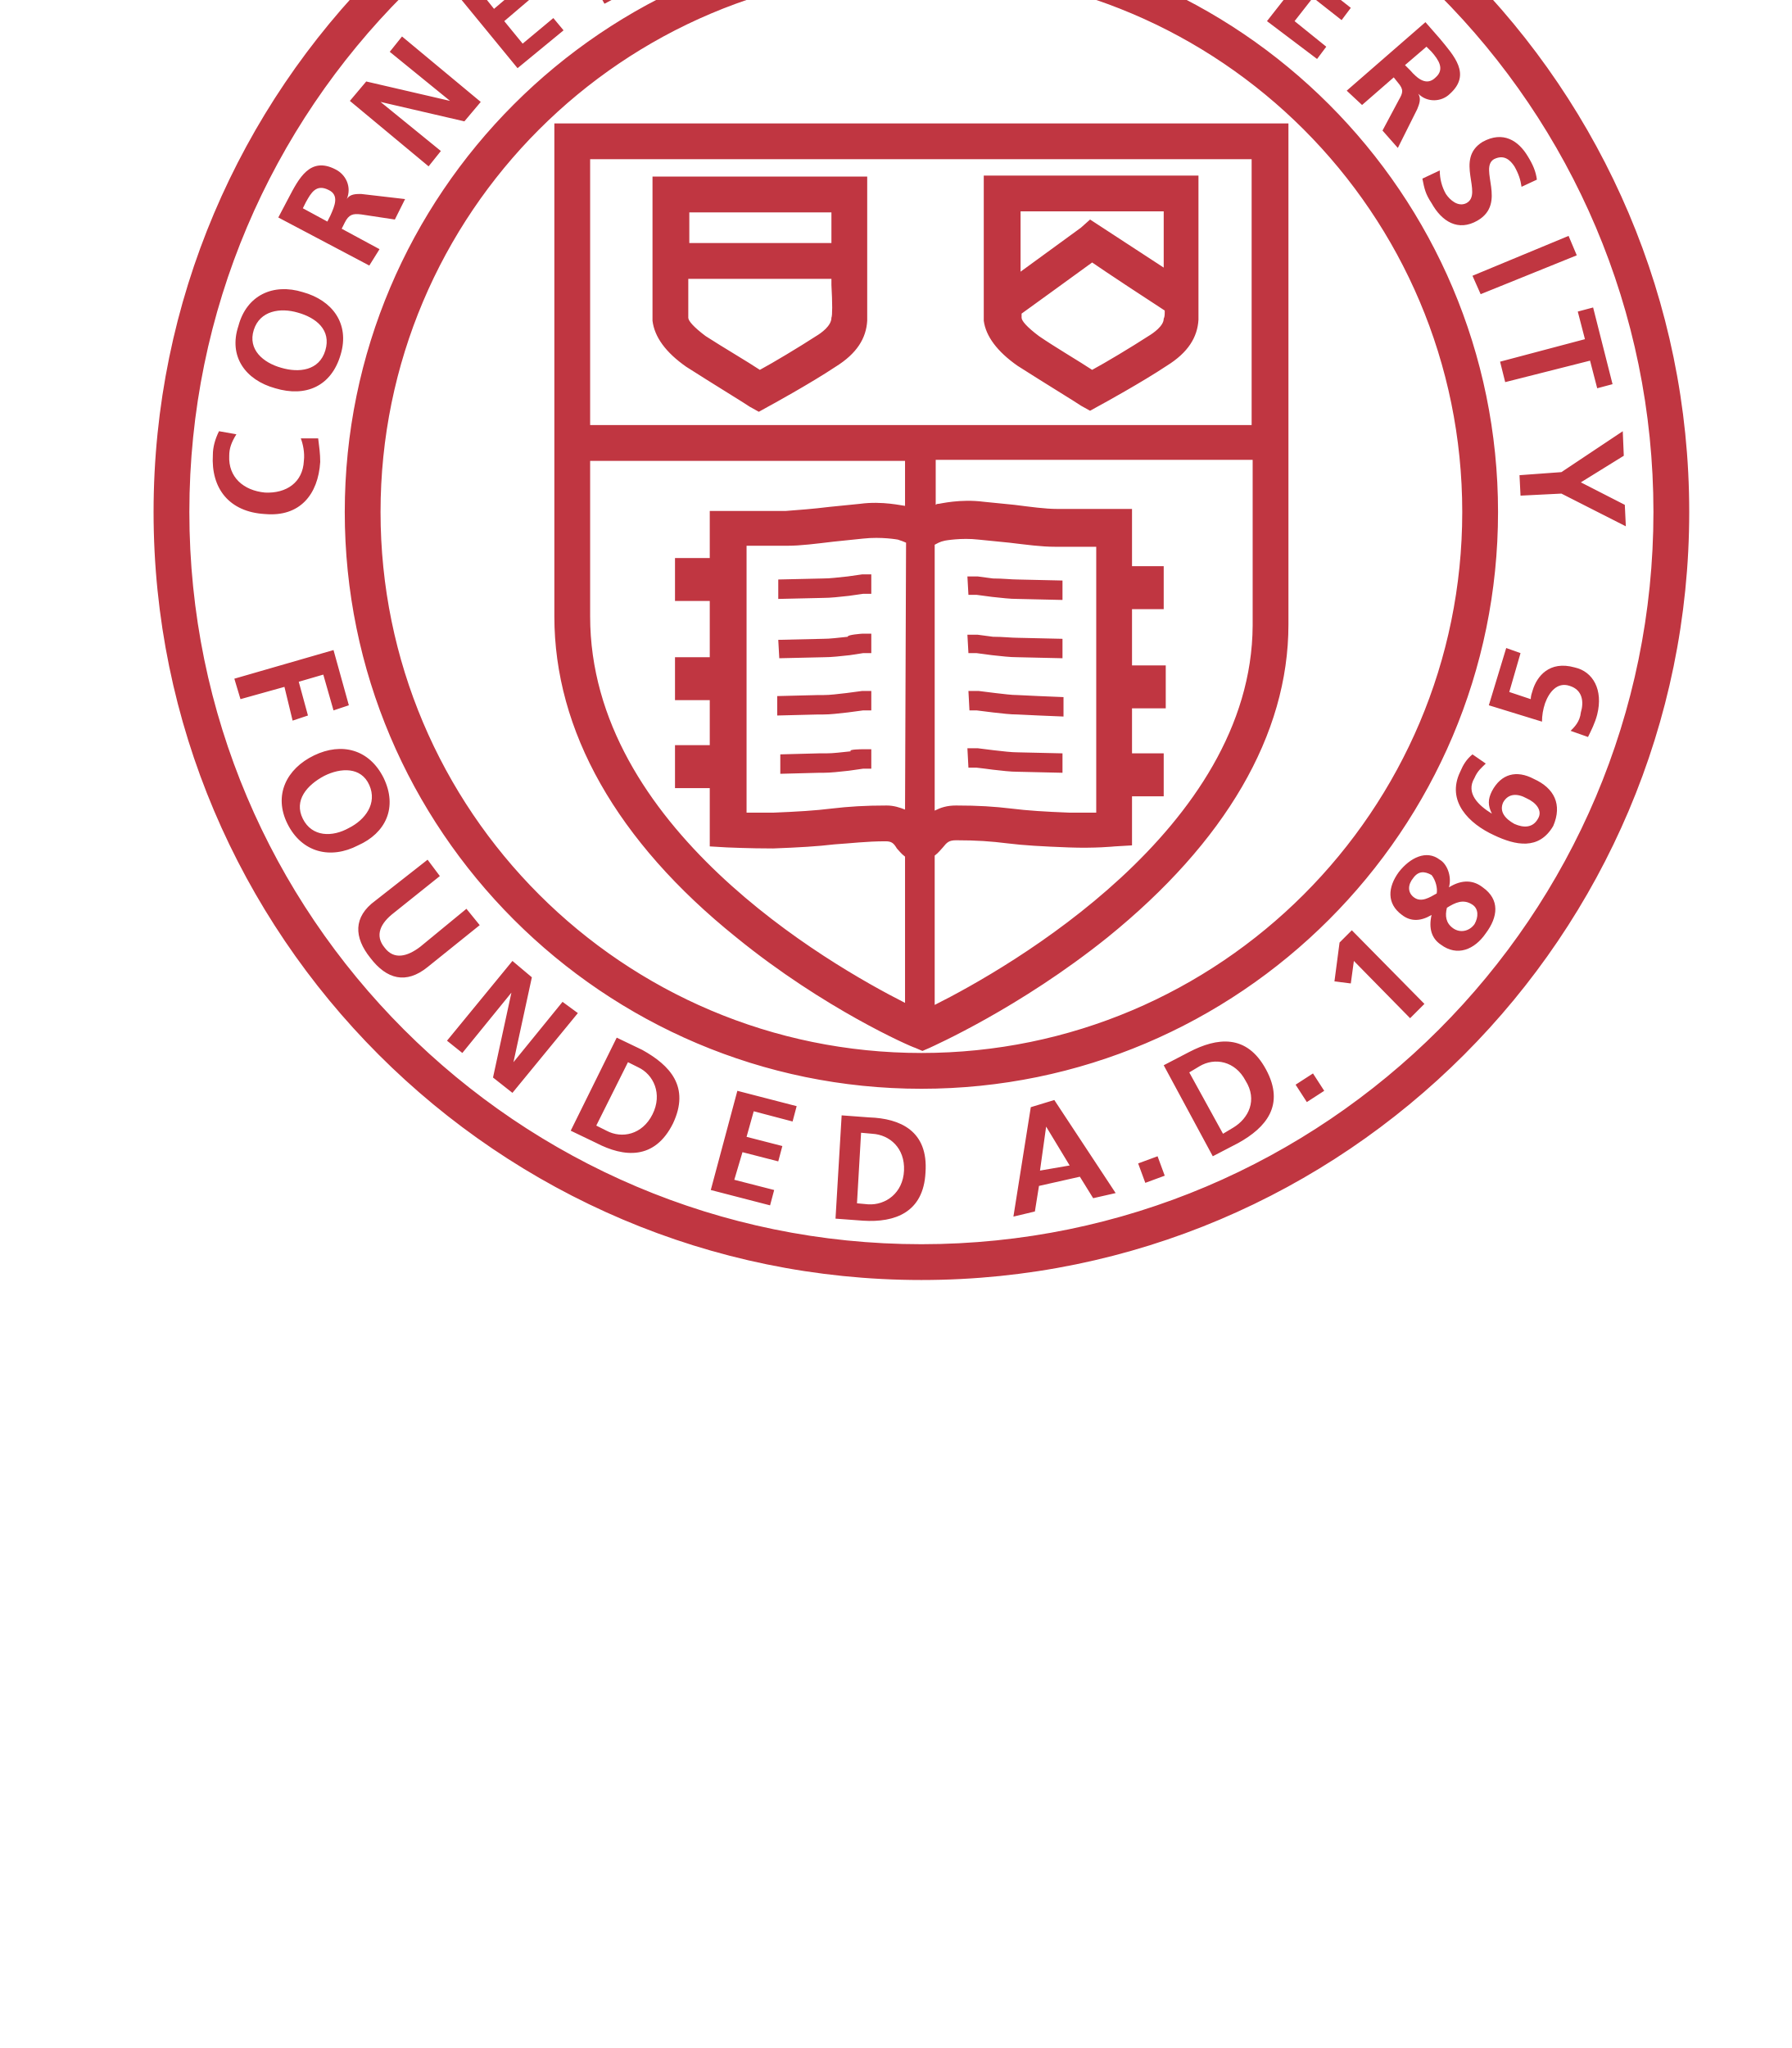
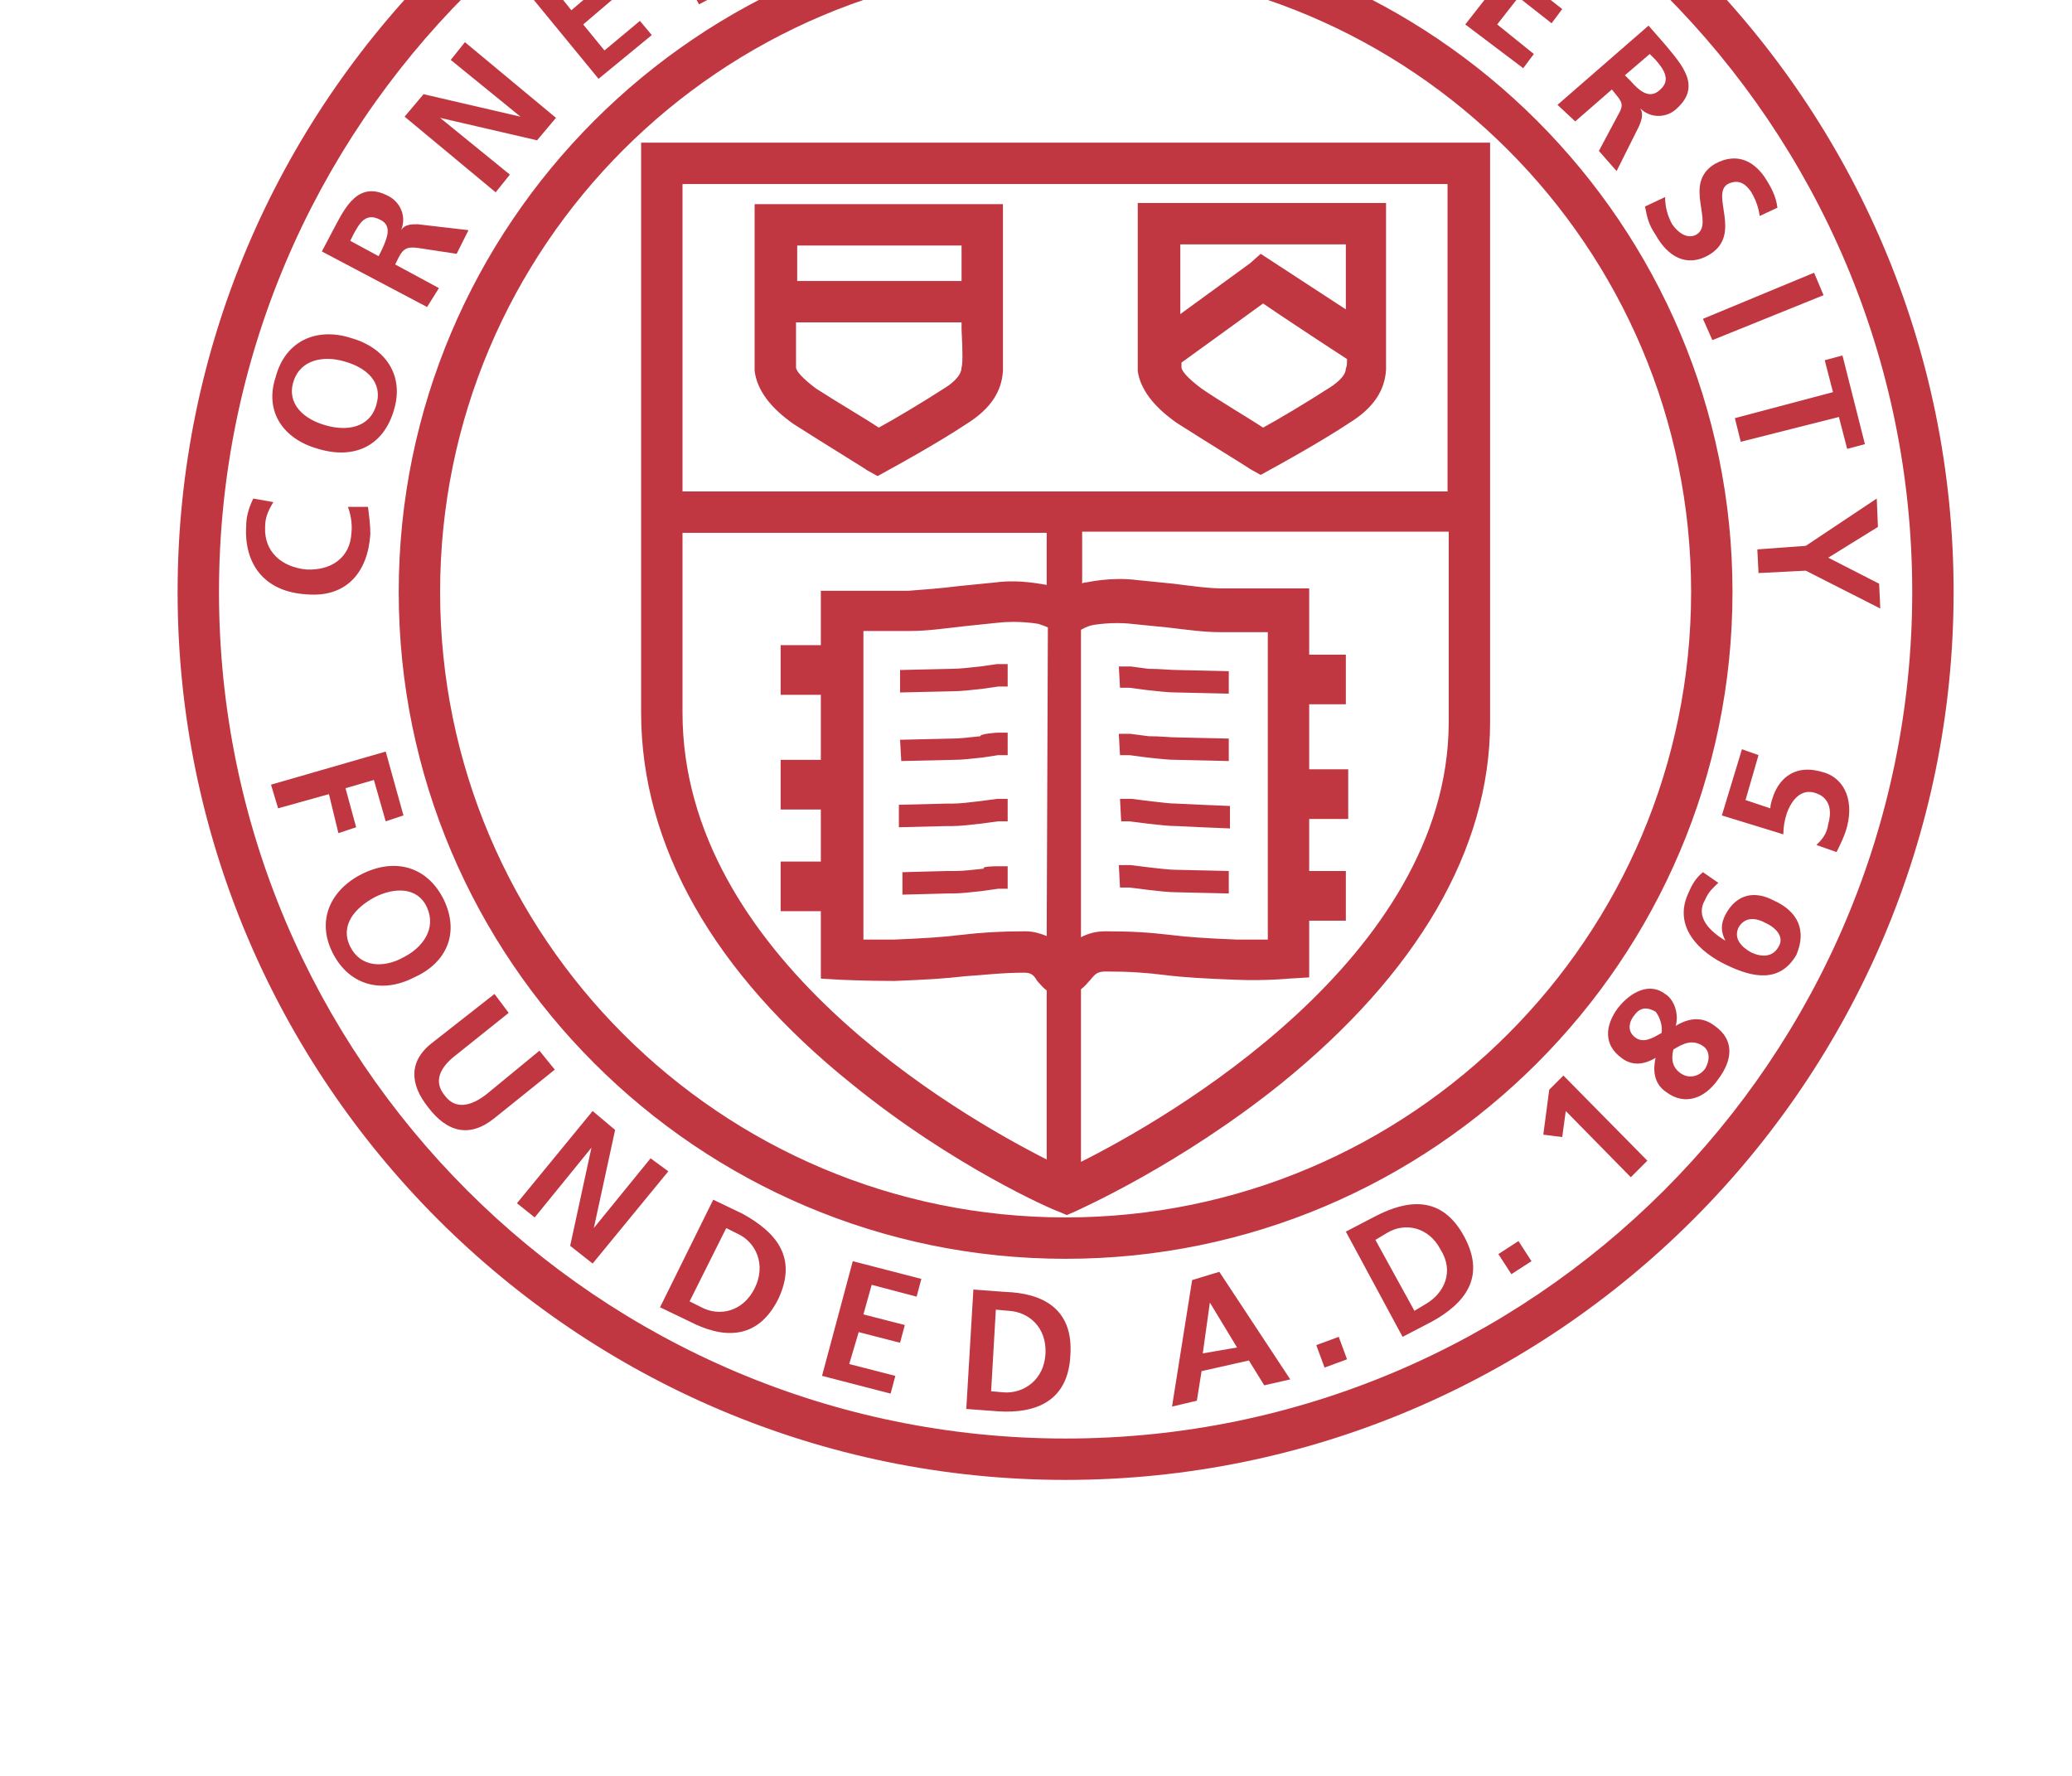
- <svg xmlns="http://www.w3.org/2000/svg" clip-rule="evenodd" fill-rule="evenodd" stroke-linejoin="round" stroke-miterlimit="1.414" viewBox="100 100 350 400">
+ <svg xmlns="http://www.w3.org/2000/svg" clip-rule="evenodd" fill-rule="evenodd" stroke-linejoin="round" stroke-miterlimit="1.414" viewBox="100 100 350 300">
  <path d="m224 89.145c-43.47 0-78.855 35.385-78.855 78.855s35.385 78.855 78.855 78.855 78.855-35.385 78.855-78.855-35.385-78.855-78.855-78.855zm0 154.035c-41.475 0-75.18-33.705-75.18-75.18s33.705-75.18 75.18-75.18 75.18 33.705 75.18 75.18-33.705 75.18-75.18 75.18zm0-134.4c-32.655 0-59.22 26.565-59.22 59.22s26.565 59.22 59.22 59.22 59.22-26.565 59.22-59.22-26.565-59.22-59.22-59.22zm0 114.765c-30.66 0-55.545-24.885-55.545-55.545s24.885-55.545 55.545-55.545 55.545 24.885 55.545 55.545-24.885 55.545-55.545 55.545zm-37.695-95.445v50.61c0 11.76 6.405 23.1 18.69 32.97 9.03 7.35 17.955 11.235 18.375 11.34l.735.315.735-.315c.42-.21 9.24-4.095 18.27-11.34 12.075-9.765 18.585-20.79 18.585-32.13v-51.45zm71.61 3.675v27.3h-67.935v-27.3zm-15.96 67.095h-2.73c-2.625-.105-4.305-.21-5.985-.42-1.785-.21-3.36-.315-5.67-.315-.945 0-1.575.21-2.205.525v-27.3c.21-.105.525-.315 1.05-.42 0 0 1.68-.315 3.465-.105l3.15.315c1.785.21 3.255.42 4.725.42h4.2zm-19.635-.315c-.525-.21-1.155-.42-1.89-.42-2.205 0-3.885.105-5.67.315-1.68.21-3.465.315-5.985.42h-2.73v-27.405h4.2c1.365 0 2.94-.21 4.725-.42l3.045-.315c1.89-.21 3.57.105 3.57.105.315.105.63.21.84.315zm-32.34-19.845v-15.96h32.34v4.62c-.21 0-2.31-.525-4.62-.21l-3.15.315c-1.68.21-3.15.315-4.515.42h-3.99-3.78v4.83h-3.57v4.41h3.57v5.775h-3.57v4.41h3.57v4.62h-3.57v4.41h3.57v5.985l1.785.105c.105 0 2.205.105 4.725.105 2.73-.105 4.515-.21 6.3-.42 1.68-.105 3.255-.315 5.25-.315.63 0 .84.21 1.155.735.21.21.42.525.84.84v15.015c-7.875-3.99-32.34-18.06-32.34-39.69zm35.385 39.9v-15.33c.42-.315.63-.63.84-.84.42-.525.63-.735 1.365-.735 2.1 0 3.57.105 5.25.315s3.57.315 6.3.42 4.725-.105 4.725-.105l1.785-.105v-5.04h3.255v-4.41h-3.255v-4.62h3.465v-4.41h-3.465v-5.775h3.255v-4.41h-3.255v-5.88h-3.675-3.99c-1.26 0-2.73-.21-4.41-.42l-3.15-.315c-2.415-.315-4.515.21-4.62.21s-.21 0-.315.105v-4.62h32.55v17.01c-.105 20.895-25.095 35.175-32.655 38.955zm-25.515-65.52c2.625 1.68 6.405 3.99 6.51 4.095l.945.525.945-.525c.21-.105 4.41-2.415 6.93-4.095 2.205-1.365 3.15-2.94 3.255-4.725v-12.915-1.89h-22.05v14.805c.21 1.68 1.365 3.255 3.465 4.725zm14.91-5.04c0 .84-1.05 1.575-1.575 1.89-1.785 1.155-4.41 2.73-5.775 3.465-1.26-.84-3.78-2.31-5.565-3.465-1.26-.945-1.785-1.575-1.785-1.89v-3.99h14.7v.63c.105 1.89.105 3.15 0 3.36zm0-10.815v3.15h-14.595v-3.15zm19.11 15.75c2.625 1.68 6.405 3.99 6.51 4.095l.945.525.945-.525c.21-.105 4.41-2.415 6.93-4.095 2.205-1.365 3.15-2.94 3.255-4.725v-12.915-1.89h-22.05v14.91c.21 1.575 1.365 3.15 3.465 4.62zm15.015-4.83c0 .735-1.05 1.47-1.575 1.785-1.785 1.155-4.41 2.73-5.775 3.465-1.26-.84-3.78-2.31-5.46-3.465-1.26-.945-1.785-1.575-1.785-1.89v-.42s5.67-4.095 7.245-5.25c1.365.945 5.985 3.99 7.455 4.935 0 .42 0 .63-.105.84 0-.105 0 0 0 0zm-14.7-11.025h14.7v5.775l-7.56-4.935-.945.84-6.195 4.515v-1.68c0-1.575 0-3.15 0-4.515zm-.315 37.8 4.62.105v1.995l-4.62-.105c-.84 0-1.575-.105-2.625-.21l-1.575-.21h-.84l-.105-1.89h1.05l1.575.21c1.05 0 1.89.105 2.52.105zm0 5.985 4.62.105v1.995l-4.62-.105c-.84 0-1.575-.105-2.625-.21l-1.575-.21h-.84l-.105-1.89h1.05l1.575.21c1.05 0 1.89.105 2.52.105zm-4.935 7.455-.105-1.995h1.05l1.68.21c.945.105 1.68.21 2.31.21l2.205.105 2.52.105v1.995l-2.52-.105-2.205-.105c-.735 0-1.575-.105-2.52-.21l-1.68-.21zm4.935 4.305 4.62.105v1.995l-4.62-.105c-.735 0-1.575-.105-2.52-.21 0 0-1.575-.21-1.68-.21h-.84l-.105-1.995h1.05l1.68.21c.945.105 1.785.21 2.415.21zm-24.57-15.75v-1.995l4.62-.105c.735 0 1.47-.105 2.52-.21l1.47-.21h.945v1.995h-.84l-1.47.21c-.945.105-1.89.21-2.625.21zm8.61 3.57h.945v1.995h-.84l-1.365.21c-.945.105-1.89.21-2.625.21l-4.62.105-.105-1.89 4.62-.105c.735 0 1.47-.105 2.52-.21-.105-.21 1.47-.315 1.47-.315zm0 5.88h.945v1.995h-.84l-1.575.21c-.945.105-1.785.21-2.52.21h-.525l-4.2.105v-1.995l4.2-.105h.525c.735 0 1.47-.105 2.415-.21zm0 5.985h.945v1.995h-.84l-1.47.21c-.945.105-1.89.21-2.625.21h-.42l-3.99.105v-1.995l3.99-.105h.735c.735 0 1.47-.105 2.52-.21-.315-.21 1.155-.21 1.155-.21zm-3.36-89.04-.63-6.72 2.1-.21.525 6.195c.21 1.785.84 2.94 2.415 2.73 1.575-.105 2.1-1.365 1.89-3.15l-.525-6.195 2.1-.21.63 6.72c.21 2.835-1.26 4.2-3.99 4.41-2.625.315-4.305-.84-4.515-3.57zm-32.025 19.11-6.72-8.19 4.725-3.885 1.05 1.26-3.15 2.625 1.68 2.1 2.835-2.415 1.05 1.26-2.835 2.415 1.89 2.31 3.15-2.625 1.05 1.26zm18.165-11.34-3.57-9.975 1.995-.735 3.045 8.4 3.885-1.365.63 1.575zm29.61-4.305-1.995-.315 1.365-10.5 2.625.315 2.835 8.4 1.05-7.875 1.995.315-1.365 10.5-2.625-.315-2.835-8.4zm-56.91 25.725-8.085-6.72 1.68-1.995 8.61 1.995-6.195-5.04 1.26-1.575 8.085 6.72-1.68 1.995-8.61-1.995 6.195 5.04zm-5.04 8.505-3.885-2.1.315-.63c.42-.84.84-.945 1.68-.84l3.465.525 1.05-2.1-4.515-.525c-.525 0-1.155 0-1.47.525.525-1.26-.105-2.52-1.155-3.045-2.625-1.365-3.78.945-4.83 2.94l-1.05 1.995 9.345 4.935zm-5.04-3.465-.315.63-2.52-1.365.315-.63c.525-.945 1.05-1.89 2.31-1.26 1.155.525.63 1.68.21 2.625zm117.285 6.195 9.87-4.095.84 1.995-9.87 3.99zm-36.96-34.23-1.995-.63 3.15-10.08 1.995.63zm48.51 40.74-.735-2.835 1.575-.42 1.995 7.875-1.575.42-.735-2.835-8.715 2.205-.525-2.1zm-2.415 13.65 6.3-4.2.105 2.52-4.41 2.73 4.515 2.31.105 2.205-6.615-3.36-4.2.21-.105-2.1zm-9.765-27.615c1.785-.945-1.26-4.515 1.68-6.3 2.1-1.155 3.675-.105 4.62 1.47.525.84.84 1.575.945 2.415l-1.575.735c-.105-.735-.315-1.365-.735-2.1-.42-.63-1.05-1.26-2.1-.735-1.575.945 1.365 4.515-1.68 6.3-1.995 1.155-3.675.105-4.725-1.785-.63-.945-.735-1.47-.945-2.52l1.785-.84c0 .84.21 1.68.63 2.415.42.63 1.26 1.365 2.1.945zm-10.71-10.08 3.255-2.835.42.525c.63.735.525 1.05.105 1.785l-1.68 3.15 1.575 1.785 1.995-3.99c.21-.525.42-1.05.105-1.575.945.945 2.415.84 3.255 0 2.205-1.995.42-3.885-1.05-5.67l-1.47-1.68-8.085 7.035zm6.615-5.985.525.525c.735.84 1.365 1.785.42 2.625-.945.945-1.89.105-2.625-.735l-.525-.525zm-22.89-6.615-2.31-1.155 1.575-11.13 1.995.945-1.365 8.61 6.195-6.3 1.89.945zm6.51 3.99 6.51-8.295 4.83 3.78-.945 1.26-3.15-2.52-1.575 2.1 2.94 2.31-.945 1.26-2.94-2.31-1.89 2.415 3.255 2.625-.945 1.26zm-68.04-1.785-5.145-9.345 1.89-.945 4.41 7.875 3.57-1.995.84 1.47zm56.805 118.335.735 1.995-1.995.735-.735-1.995zm-13.02-5.04-1.785 11.235 2.205-.525.42-2.625 4.2-.945 1.365 2.205 2.31-.525-6.3-9.555zm.945 6.51.63-4.515 2.415 3.99zm45.465-29.085c-.945-.735-2.1-.84-3.465 0 .315-1.155-.21-2.415-.945-2.835-1.365-1.05-3.045-.21-4.2 1.26-1.155 1.575-1.26 3.255.315 4.41.945.735 1.995.63 3.045 0-.315 1.365 0 2.415.945 3.045 1.68 1.26 3.465.525 4.62-1.155 1.26-1.68 1.47-3.465-.315-4.725zm-4.725.63c-.735.42-1.575.945-2.31.42s-.63-1.365-.105-1.995c.525-.735 1.155-.735 1.89-.315.42.525.63 1.365.525 1.89zm3.885 3.15c-.525.735-1.47.945-2.205.42s-.84-1.26-.63-2.1c.84-.525 1.68-.945 2.625-.315.63.42.63 1.26.21 1.995zm-62.16 19.845-2.835-.21-.63 10.605 2.835.21c3.255.21 6.195-.84 6.405-4.935.315-4.305-2.625-5.565-5.775-5.67zm3.57 5.46c-.105 2.31-1.89 3.57-3.675 3.465l-1.155-.105.42-7.245 1.155.105c1.785.105 3.36 1.47 3.255 3.78zm-64.575-80.325c3.15.945 5.775-.21 6.72-3.465.945-3.15-.84-5.565-3.885-6.405-3.045-.945-5.775.315-6.615 3.465-1.05 3.15.735 5.565 3.78 6.405zm-2.205-5.985c.63-1.995 2.73-2.31 4.515-1.785 1.89.525 3.465 1.785 2.835 3.885s-2.73 2.31-4.515 1.785c-1.89-.525-3.465-1.89-2.835-3.885zm96.075 74.13-2.625 1.365 5.04 9.345 2.625-1.365c2.835-1.575 4.83-3.885 2.835-7.56s-5.04-3.255-7.875-1.785zm4.515 7.77-1.05.63-3.465-6.3 1.05-.63c1.575-.945 3.675-.525 4.725 1.47 1.26 1.995.315 3.885-1.26 4.83zm-50.925-3.78 6.09 1.575-.42 1.575-3.99-1.05-.735 2.625 3.675.945-.42 1.575-3.675-.945-.84 2.835 4.095 1.05-.42 1.575-6.09-1.575zm59.115-1.785 1.155 1.785-1.785 1.155-1.155-1.785zm3.99-14.7 7.455 7.56-1.47 1.47-5.775-5.88-.315 2.31-1.68-.21.525-3.99zm-109.62-24.99-4.515 1.26-.63-2.1 10.185-2.94 1.575 5.67-1.575.525-1.05-3.675-2.52.735.945 3.465-1.575.525zm134.82 2.835c-.21.84-.63 1.68-.945 2.31l-1.785-.63c.42-.42.945-.945 1.05-1.89.315-1.05.21-2.31-1.155-2.73-1.26-.42-2.1.63-2.52 1.785-.21.63-.315 1.26-.315 1.89l-5.46-1.68 1.785-5.88 1.47.525-1.155 3.99 2.205.735c0-.315.105-.63.21-.945.42-1.365 1.68-3.045 4.305-2.31 1.89.42 2.94 2.31 2.31 4.83zm-136.815-20.58c-3.675-.21-5.565-2.625-5.355-6.09 0-.735.21-1.575.63-2.415l1.785.315c-.525.84-.735 1.47-.735 2.205-.105 2.205 1.47 3.57 3.675 3.78 2.205.105 3.885-1.05 3.99-3.255.105-.84-.105-1.785-.315-2.31h1.785c.105.84.21 1.575.21 2.415-.21 3.36-2.1 5.67-5.67 5.355zm12.18 27.09c-1.47-2.94-4.305-3.675-7.14-2.31s-4.2 4.095-2.73 7.035 4.41 3.675 7.245 2.205c2.835-1.26 4.095-3.885 2.625-6.93zm-3.57 5.145c-1.68.945-3.78.945-4.725-.945s.42-3.465 2.205-4.41c1.68-.84 3.78-.945 4.62.945s-.42 3.57-2.1 4.41zm121.695-5.04c-1.785-.945-3.36-.525-4.305 1.26-.42.84-.42 1.47 0 2.31-1.365-.84-2.73-2.1-1.785-3.675.315-.735.735-1.05 1.155-1.47l-1.365-.945c-.63.525-.945 1.05-1.26 1.785-1.47 3.045.945 5.355 3.465 6.51 2.205 1.05 4.62 1.575 6.09-.945.945-2.205.105-3.885-1.995-4.83zm.42 4.095c-.525.945-1.47.945-2.415.525-.945-.525-1.575-1.26-1.155-2.205.525-.945 1.47-.945 2.415-.42.945.42 1.68 1.26 1.155 2.1zm-108.675 10.92-5.355 4.305c-2.205 1.785-4.2 1.26-5.88-.945-1.68-2.1-1.785-4.2.525-5.88l5.355-4.2 1.26 1.68-4.725 3.78c-1.365 1.05-1.995 2.31-.945 3.57.945 1.26 2.31.945 3.675-.105l4.725-3.885zm16.695 12.81-2.625-1.26-4.725 9.555 2.625 1.26c2.835 1.47 5.985 1.785 7.875-1.995 1.785-3.78-.315-5.985-3.15-7.56zm1.05 6.615c-1.05 2.1-3.15 2.52-4.725 1.68l-1.05-.525 3.255-6.51 1.05.525c1.575.735 2.52 2.73 1.47 4.83zm-7.665-10.395-6.72 8.19-1.995-1.575 1.89-8.715-5.04 6.195-1.575-1.26 6.72-8.19 1.995 1.68-1.89 8.715 5.04-6.195z" fill="#c03641" fill-rule="nonzero" transform="matrix(1.90223 0 0 1.90223 -146.098 -119.574)" />
</svg>
